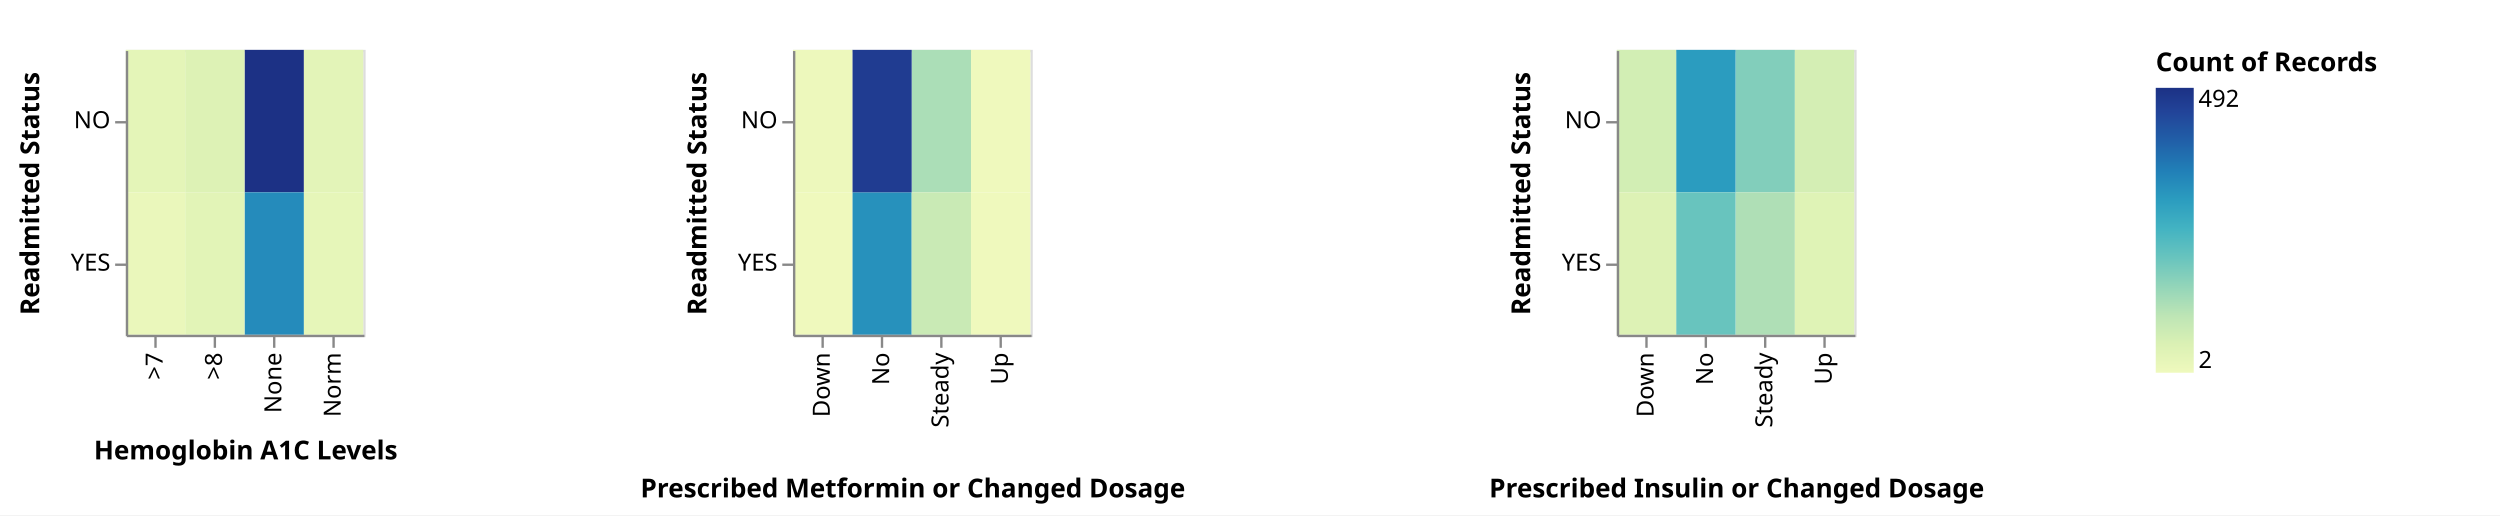
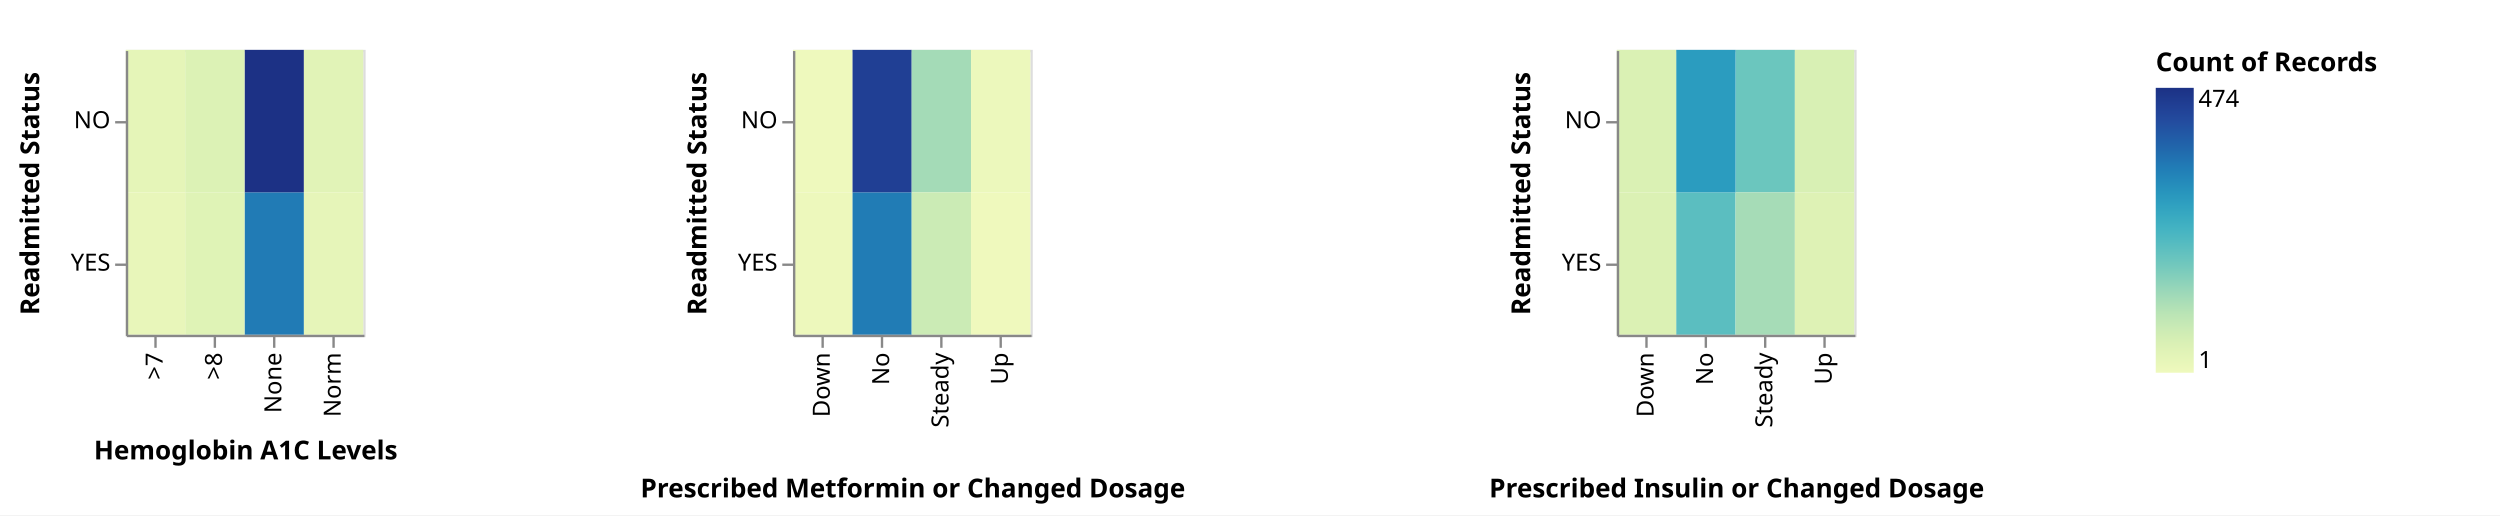
<svg xmlns="http://www.w3.org/2000/svg" version="1.1" class="marks" width="1053" height="217" viewBox="0 0 1053 217">
  <rect width="1053" height="217" fill="white" />
  <g fill="none" stroke-miterlimit="10" transform="translate(53,21)">
    <g class="mark-group role-frame root" role="graphics-object" aria-roledescription="group mark container">
      <g transform="translate(0,0)">
        <path class="background" aria-hidden="true" d="M0,0h0v120h0Z" />
        <g>
          <g class="mark-group role-scope concat_0_group" role="graphics-object" aria-roledescription="group mark container">
            <g transform="translate(0,0)">
              <path class="background" aria-hidden="true" d="M0.5,0.5h100v120h-100Z" stroke="#ddd" />
              <g>
                <g class="mark-rect role-mark concat_0_marks" role="graphics-object" aria-roledescription="rect mark container">
-                   <path aria-label="Count of Records: 492; Hemoglobin A1C Levels: None; Readmitted Status: NO" role="graphics-symbol" aria-roledescription="rect mark" d="M50,0h25v60h-25Z" fill="rgb(28, 49, 133)" />
-                   <path aria-label="Count of Records: 329; Hemoglobin A1C Levels: None; Readmitted Status: YES" role="graphics-symbol" aria-roledescription="rect mark" d="M50,60h25v60h-25Z" fill="rgb(37, 139, 187)" />
-                   <path aria-label="Count of Records: 35; Hemoglobin A1C Levels: &gt;8; Readmitted Status: YES" role="graphics-symbol" aria-roledescription="rect mark" d="M25,60h25v60h-25Z" fill="rgb(226, 244, 183)" />
-                   <path aria-label="Count of Records: 23; Hemoglobin A1C Levels: Norm; Readmitted Status: YES" role="graphics-symbol" aria-roledescription="rect mark" d="M75,60h25v60h-25Z" fill="rgb(230, 246, 185)" />
-                   <path aria-label="Count of Records: 46; Hemoglobin A1C Levels: &gt;8; Readmitted Status: NO" role="graphics-symbol" aria-roledescription="rect mark" d="M25,0h25v60h-25Z" fill="rgb(221, 242, 181)" />
-                   <path aria-label="Count of Records: 15; Hemoglobin A1C Levels: &gt;7; Readmitted Status: YES" role="graphics-symbol" aria-roledescription="rect mark" d="M0,60h25v60h-25Z" fill="rgb(234, 247, 187)" />
-                   <path aria-label="Count of Records: 31; Hemoglobin A1C Levels: Norm; Readmitted Status: NO" role="graphics-symbol" aria-roledescription="rect mark" d="M75,0h25v60h-25Z" fill="rgb(227, 244, 184)" />
-                   <path aria-label="Count of Records: 29; Hemoglobin A1C Levels: &gt;7; Readmitted Status: NO" role="graphics-symbol" aria-roledescription="rect mark" d="M0,0h25v60h-25Z" fill="rgb(228, 245, 184)" />
+                   <path aria-label="Count of Records: 343; Hemoglobin A1C Levels: None; Readmitted Status: YES" role="graphics-symbol" aria-roledescription="rect mark" d="M50,60h25v60h-25Z" fill="rgb(33, 123, 181)" />
+                   <path aria-label="Count of Records: 474; Hemoglobin A1C Levels: None; Readmitted Status: NO" role="graphics-symbol" aria-roledescription="rect mark" d="M50,0h25v60h-25Z" fill="rgb(28, 49, 133)" />
+                   <path aria-label="Count of Records: 39; Hemoglobin A1C Levels: &gt;8; Readmitted Status: YES" role="graphics-symbol" aria-roledescription="rect mark" d="M25,60h25v60h-25Z" fill="rgb(223, 243, 182)" />
+                   <path aria-label="Count of Records: 45; Hemoglobin A1C Levels: &gt;8; Readmitted Status: NO" role="graphics-symbol" aria-roledescription="rect mark" d="M25,0h25v60h-25Z" fill="rgb(220, 242, 181)" />
+                   <path aria-label="Count of Records: 35; Hemoglobin A1C Levels: Norm; Readmitted Status: NO" role="graphics-symbol" aria-roledescription="rect mark" d="M75,0h25v60h-25Z" fill="rgb(225, 243, 183)" />
+                   <path aria-label="Count of Records: 25; Hemoglobin A1C Levels: &gt;7; Readmitted Status: NO" role="graphics-symbol" aria-roledescription="rect mark" d="M0,0h25v60h-25Z" fill="rgb(229, 245, 184)" />
+                   <path aria-label="Count of Records: 22; Hemoglobin A1C Levels: Norm; Readmitted Status: YES" role="graphics-symbol" aria-roledescription="rect mark" d="M75,60h25v60h-25Z" fill="rgb(230, 245, 185)" />
+                   <path aria-label="Count of Records: 17; Hemoglobin A1C Levels: &gt;7; Readmitted Status: YES" role="graphics-symbol" aria-roledescription="rect mark" d="M0,60h25v60h-25Z" fill="rgb(232, 246, 186)" />
                </g>
                <g class="mark-group role-axis" role="graphics-symbol" aria-roledescription="axis" aria-label="X-axis titled 'Hemoglobin A1C Levels' for a discrete scale with 4 values: &gt;7, &gt;8, None, Norm">
                  <g transform="translate(0.5,120.5)">
                    <path class="background" aria-hidden="true" d="M0,0h0v0h0Z" pointer-events="none" />
                    <g>
                      <g class="mark-rule role-axis-tick" pointer-events="none">
                        <line transform="translate(12,0)" x2="0" y2="5" stroke="#888" stroke-width="1" opacity="1" />
                        <line transform="translate(37,0)" x2="0" y2="5" stroke="#888" stroke-width="1" opacity="1" />
                        <line transform="translate(62,0)" x2="0" y2="5" stroke="#888" stroke-width="1" opacity="1" />
                        <line transform="translate(87,0)" x2="0" y2="5" stroke="#888" stroke-width="1" opacity="1" />
                      </g>
                      <g class="mark-text role-axis-label" pointer-events="none">
                        <text text-anchor="end" transform="translate(12,7) rotate(270) translate(0,3)" font-family="sans-serif" font-size="10px" fill="#000" opacity="1">&gt;7</text>
                        <text text-anchor="end" transform="translate(37,7) rotate(270) translate(0,3)" font-family="sans-serif" font-size="10px" fill="#000" opacity="1">&gt;8</text>
                        <text text-anchor="end" transform="translate(62,7) rotate(270) translate(0,3)" font-family="sans-serif" font-size="10px" fill="#000" opacity="1">None</text>
                        <text text-anchor="end" transform="translate(87,7) rotate(270) translate(0,3)" font-family="sans-serif" font-size="10px" fill="#000" opacity="1">Norm</text>
                      </g>
                      <g class="mark-rule role-axis-domain" pointer-events="none">
                        <line transform="translate(0,0)" x2="100" y2="0" stroke="#888" stroke-width="1" opacity="1" />
                      </g>
                      <g class="mark-text role-axis-title" pointer-events="none">
                        <text text-anchor="middle" transform="translate(50,52)" font-family="sans-serif" font-size="11px" font-weight="bold" fill="#000" opacity="1">Hemoglobin A1C Levels</text>
                      </g>
                    </g>
                    <path class="foreground" aria-hidden="true" d="" pointer-events="none" display="none" />
                  </g>
                </g>
                <g class="mark-group role-axis" role="graphics-symbol" aria-roledescription="axis" aria-label="Y-axis titled 'Readmitted Status' for a discrete scale with 2 values: NO, YES">
                  <g transform="translate(0.5,0.5)">
                    <path class="background" aria-hidden="true" d="M0,0h0v0h0Z" pointer-events="none" />
                    <g>
                      <g class="mark-rule role-axis-tick" pointer-events="none">
                        <line transform="translate(0,30)" x2="-5" y2="0" stroke="#888" stroke-width="1" opacity="1" />
                        <line transform="translate(0,90)" x2="-5" y2="0" stroke="#888" stroke-width="1" opacity="1" />
                      </g>
                      <g class="mark-text role-axis-label" pointer-events="none">
                        <text text-anchor="end" transform="translate(-7,32.5)" font-family="sans-serif" font-size="10px" fill="#000" opacity="1">NO</text>
                        <text text-anchor="end" transform="translate(-7,92.5)" font-family="sans-serif" font-size="10px" fill="#000" opacity="1">YES</text>
                      </g>
                      <g class="mark-rule role-axis-domain" pointer-events="none">
                        <line transform="translate(0,0)" x2="0" y2="120" stroke="#888" stroke-width="1" opacity="1" />
                      </g>
                      <g class="mark-text role-axis-title" pointer-events="none">
                        <text text-anchor="middle" transform="translate(-35,60) rotate(-90) translate(0,-2)" font-family="sans-serif" font-size="11px" font-weight="bold" fill="#000" opacity="1">Readmitted Status</text>
                      </g>
                    </g>
                    <path class="foreground" aria-hidden="true" d="" pointer-events="none" display="none" />
                  </g>
                </g>
              </g>
              <path class="foreground" aria-hidden="true" d="" display="none" />
            </g>
          </g>
          <g class="mark-group role-scope concat_1_group" role="graphics-object" aria-roledescription="group mark container">
            <g transform="translate(281,0)">
              <path class="background" aria-hidden="true" d="M0.5,0.5h100v120h-100Z" stroke="#ddd" />
              <g>
                <g class="mark-rect role-mark concat_1_marks" role="graphics-object" aria-roledescription="rect mark container">
-                   <path aria-label="Count of Records: 121; Prescribed Metformin or Changed Dosage: Steady; Readmitted Status: NO" role="graphics-symbol" aria-roledescription="rect mark" d="M50,0h25v60h-25Z" fill="rgb(171, 222, 183)" />
-                   <path aria-label="Count of Records: 318; Prescribed Metformin or Changed Dosage: No; Readmitted Status: YES" role="graphics-symbol" aria-roledescription="rect mark" d="M25,60h25v60h-25Z" fill="rgb(39, 145, 188)" />
-                   <path aria-label="Count of Records: 467; Prescribed Metformin or Changed Dosage: No; Readmitted Status: NO" role="graphics-symbol" aria-roledescription="rect mark" d="M25,0h25v60h-25Z" fill="rgb(32, 60, 145)" />
-                   <path aria-label="Count of Records: 80; Prescribed Metformin or Changed Dosage: Steady; Readmitted Status: YES" role="graphics-symbol" aria-roledescription="rect mark" d="M50,60h25v60h-25Z" fill="rgb(201, 234, 181)" />
-                   <path aria-label="Count of Records: 2; Prescribed Metformin or Changed Dosage: Up; Readmitted Status: YES" role="graphics-symbol" aria-roledescription="rect mark" d="M75,60h25v60h-25Z" fill="rgb(239, 249, 189)" />
-                   <path aria-label="Count of Records: 3; Prescribed Metformin or Changed Dosage: Up; Readmitted Status: NO" role="graphics-symbol" aria-roledescription="rect mark" d="M75,0h25v60h-25Z" fill="rgb(239, 249, 189)" />
-                   <path aria-label="Count of Records: 2; Prescribed Metformin or Changed Dosage: Down; Readmitted Status: YES" role="graphics-symbol" aria-roledescription="rect mark" d="M0,60h25v60h-25Z" fill="rgb(239, 249, 189)" />
-                   <path aria-label="Count of Records: 7; Prescribed Metformin or Changed Dosage: Down; Readmitted Status: NO" role="graphics-symbol" aria-roledescription="rect mark" d="M0,0h25v60h-25Z" fill="rgb(237, 248, 188)" />
+                   <path aria-label="Count of Records: 342; Prescribed Metformin or Changed Dosage: No; Readmitted Status: YES" role="graphics-symbol" aria-roledescription="rect mark" d="M25,60h25v60h-25Z" fill="rgb(33, 124, 181)" />
+                   <path aria-label="Count of Records: 444; Prescribed Metformin or Changed Dosage: No; Readmitted Status: NO" role="graphics-symbol" aria-roledescription="rect mark" d="M25,0h25v60h-25Z" fill="rgb(32, 63, 148)" />
+                   <path aria-label="Count of Records: 124; Prescribed Metformin or Changed Dosage: Steady; Readmitted Status: NO" role="graphics-symbol" aria-roledescription="rect mark" d="M50,0h25v60h-25Z" fill="rgb(164, 219, 183)" />
+                   <path aria-label="Count of Records: 8; Prescribed Metformin or Changed Dosage: Up; Readmitted Status: NO" role="graphics-symbol" aria-roledescription="rect mark" d="M75,0h25v60h-25Z" fill="rgb(236, 248, 188)" />
+                   <path aria-label="Count of Records: 73; Prescribed Metformin or Changed Dosage: Steady; Readmitted Status: YES" role="graphics-symbol" aria-roledescription="rect mark" d="M50,60h25v60h-25Z" fill="rgb(203, 235, 181)" />
+                   <path aria-label="Count of Records: 3; Prescribed Metformin or Changed Dosage: Down; Readmitted Status: NO" role="graphics-symbol" aria-roledescription="rect mark" d="M0,0h25v60h-25Z" fill="rgb(238, 249, 189)" />
+                   <path aria-label="Count of Records: 1; Prescribed Metformin or Changed Dosage: Up; Readmitted Status: YES" role="graphics-symbol" aria-roledescription="rect mark" d="M75,60h25v60h-25Z" fill="rgb(239, 249, 189)" />
+                   <path aria-label="Count of Records: 5; Prescribed Metformin or Changed Dosage: Down; Readmitted Status: YES" role="graphics-symbol" aria-roledescription="rect mark" d="M0,60h25v60h-25Z" fill="rgb(237, 248, 188)" />
                </g>
                <g class="mark-group role-axis" role="graphics-symbol" aria-roledescription="axis" aria-label="X-axis titled 'Prescribed Metformin or Changed Dosage' for a discrete scale with 4 values: Down, No, Steady, Up">
                  <g transform="translate(0.5,120.5)">
                    <path class="background" aria-hidden="true" d="M0,0h0v0h0Z" pointer-events="none" />
                    <g>
                      <g class="mark-rule role-axis-tick" pointer-events="none">
                        <line transform="translate(12,0)" x2="0" y2="5" stroke="#888" stroke-width="1" opacity="1" />
                        <line transform="translate(37,0)" x2="0" y2="5" stroke="#888" stroke-width="1" opacity="1" />
                        <line transform="translate(62,0)" x2="0" y2="5" stroke="#888" stroke-width="1" opacity="1" />
                        <line transform="translate(87,0)" x2="0" y2="5" stroke="#888" stroke-width="1" opacity="1" />
                      </g>
                      <g class="mark-text role-axis-label" pointer-events="none">
                        <text text-anchor="end" transform="translate(12,7) rotate(270) translate(0,3)" font-family="sans-serif" font-size="10px" fill="#000" opacity="1">Down</text>
                        <text text-anchor="end" transform="translate(37,7) rotate(270) translate(0,3)" font-family="sans-serif" font-size="10px" fill="#000" opacity="1">No</text>
                        <text text-anchor="end" transform="translate(62,7) rotate(270) translate(0,3)" font-family="sans-serif" font-size="10px" fill="#000" opacity="1">Steady</text>
                        <text text-anchor="end" transform="translate(87,7) rotate(270) translate(0,3)" font-family="sans-serif" font-size="10px" fill="#000" opacity="1">Up</text>
                      </g>
                      <g class="mark-rule role-axis-domain" pointer-events="none">
                        <line transform="translate(0,0)" x2="100" y2="0" stroke="#888" stroke-width="1" opacity="1" />
                      </g>
                      <g class="mark-text role-axis-title" pointer-events="none">
                        <text text-anchor="middle" transform="translate(50,68)" font-family="sans-serif" font-size="11px" font-weight="bold" fill="#000" opacity="1">Prescribed Metformin or Changed Dosage</text>
                      </g>
                    </g>
                    <path class="foreground" aria-hidden="true" d="" pointer-events="none" display="none" />
                  </g>
                </g>
                <g class="mark-group role-axis" role="graphics-symbol" aria-roledescription="axis" aria-label="Y-axis titled 'Readmitted Status' for a discrete scale with 2 values: NO, YES">
                  <g transform="translate(0.5,0.5)">
                    <path class="background" aria-hidden="true" d="M0,0h0v0h0Z" pointer-events="none" />
                    <g>
                      <g class="mark-rule role-axis-tick" pointer-events="none">
                        <line transform="translate(0,30)" x2="-5" y2="0" stroke="#888" stroke-width="1" opacity="1" />
                        <line transform="translate(0,90)" x2="-5" y2="0" stroke="#888" stroke-width="1" opacity="1" />
                      </g>
                      <g class="mark-text role-axis-label" pointer-events="none">
                        <text text-anchor="end" transform="translate(-7,32.5)" font-family="sans-serif" font-size="10px" fill="#000" opacity="1">NO</text>
                        <text text-anchor="end" transform="translate(-7,92.5)" font-family="sans-serif" font-size="10px" fill="#000" opacity="1">YES</text>
                      </g>
                      <g class="mark-rule role-axis-domain" pointer-events="none">
                        <line transform="translate(0,0)" x2="0" y2="120" stroke="#888" stroke-width="1" opacity="1" />
                      </g>
                      <g class="mark-text role-axis-title" pointer-events="none">
                        <text text-anchor="middle" transform="translate(-35,60) rotate(-90) translate(0,-2)" font-family="sans-serif" font-size="11px" font-weight="bold" fill="#000" opacity="1">Readmitted Status</text>
                      </g>
                    </g>
                    <path class="foreground" aria-hidden="true" d="" pointer-events="none" display="none" />
                  </g>
                </g>
              </g>
              <path class="foreground" aria-hidden="true" d="" display="none" />
            </g>
          </g>
          <g class="mark-group role-scope concat_2_group" role="graphics-object" aria-roledescription="group mark container">
            <g transform="translate(628,0)">
              <path class="background" aria-hidden="true" d="M0.5,0.5h100v120h-100Z" stroke="#ddd" />
              <g>
                <g class="mark-rect role-mark concat_2_marks" role="graphics-object" aria-roledescription="rect mark container">
-                   <path aria-label="Count of Records: 170; Prescribed Insulin or Changed Dosage: Steady; Readmitted Status: NO" role="graphics-symbol" aria-roledescription="rect mark" d="M50,0h25v60h-25Z" fill="rgb(130, 206, 187)" />
-                   <path aria-label="Count of Records: 117; Prescribed Insulin or Changed Dosage: Steady; Readmitted Status: YES" role="graphics-symbol" aria-roledescription="rect mark" d="M50,60h25v60h-25Z" fill="rgb(175, 223, 182)" />
-                   <path aria-label="Count of Records: 300; Prescribed Insulin or Changed Dosage: No; Readmitted Status: NO" role="graphics-symbol" aria-roledescription="rect mark" d="M25,0h25v60h-25Z" fill="rgb(43, 156, 191)" />
-                   <path aria-label="Count of Records: 40; Prescribed Insulin or Changed Dosage: Up; Readmitted Status: YES" role="graphics-symbol" aria-roledescription="rect mark" d="M75,60h25v60h-25Z" fill="rgb(223, 243, 182)" />
-                   <path aria-label="Count of Records: 63; Prescribed Insulin or Changed Dosage: Up; Readmitted Status: NO" role="graphics-symbol" aria-roledescription="rect mark" d="M75,0h25v60h-25Z" fill="rgb(212, 238, 180)" />
-                   <path aria-label="Count of Records: 65; Prescribed Insulin or Changed Dosage: Down; Readmitted Status: NO" role="graphics-symbol" aria-roledescription="rect mark" d="M0,0h25v60h-25Z" fill="rgb(210, 238, 180)" />
-                   <path aria-label="Count of Records: 200; Prescribed Insulin or Changed Dosage: No; Readmitted Status: YES" role="graphics-symbol" aria-roledescription="rect mark" d="M25,60h25v60h-25Z" fill="rgb(104, 196, 190)" />
-                   <path aria-label="Count of Records: 45; Prescribed Insulin or Changed Dosage: Down; Readmitted Status: YES" role="graphics-symbol" aria-roledescription="rect mark" d="M0,60h25v60h-25Z" fill="rgb(221, 242, 181)" />
+                   <path aria-label="Count of Records: 209; Prescribed Insulin or Changed Dosage: No; Readmitted Status: YES" role="graphics-symbol" aria-roledescription="rect mark" d="M25,60h25v60h-25Z" fill="rgb(91, 190, 192)" />
+                   <path aria-label="Count of Records: 188; Prescribed Insulin or Changed Dosage: Steady; Readmitted Status: NO" role="graphics-symbol" aria-roledescription="rect mark" d="M50,0h25v60h-25Z" fill="rgb(107, 198, 190)" />
+                   <path aria-label="Count of Records: 122; Prescribed Insulin or Changed Dosage: Steady; Readmitted Status: YES" role="graphics-symbol" aria-roledescription="rect mark" d="M50,60h25v60h-25Z" fill="rgb(166, 220, 183)" />
+                   <path aria-label="Count of Records: 288; Prescribed Insulin or Changed Dosage: No; Readmitted Status: NO" role="graphics-symbol" aria-roledescription="rect mark" d="M25,0h25v60h-25Z" fill="rgb(43, 156, 191)" />
+                   <path aria-label="Count of Records: 50; Prescribed Insulin or Changed Dosage: Down; Readmitted Status: NO" role="graphics-symbol" aria-roledescription="rect mark" d="M0,0h25v60h-25Z" fill="rgb(218, 241, 180)" />
+                   <path aria-label="Count of Records: 41; Prescribed Insulin or Changed Dosage: Up; Readmitted Status: YES" role="graphics-symbol" aria-roledescription="rect mark" d="M75,60h25v60h-25Z" fill="rgb(222, 242, 181)" />
+                   <path aria-label="Count of Records: 53; Prescribed Insulin or Changed Dosage: Up; Readmitted Status: NO" role="graphics-symbol" aria-roledescription="rect mark" d="M75,0h25v60h-25Z" fill="rgb(216, 240, 180)" />
+                   <path aria-label="Count of Records: 49; Prescribed Insulin or Changed Dosage: Down; Readmitted Status: YES" role="graphics-symbol" aria-roledescription="rect mark" d="M0,60h25v60h-25Z" fill="rgb(219, 241, 180)" />
                </g>
                <g class="mark-group role-axis" role="graphics-symbol" aria-roledescription="axis" aria-label="X-axis titled 'Prescribed Insulin or Changed Dosage' for a discrete scale with 4 values: Down, No, Steady, Up">
                  <g transform="translate(0.5,120.5)">
                    <path class="background" aria-hidden="true" d="M0,0h0v0h0Z" pointer-events="none" />
                    <g>
                      <g class="mark-rule role-axis-tick" pointer-events="none">
                        <line transform="translate(12,0)" x2="0" y2="5" stroke="#888" stroke-width="1" opacity="1" />
                        <line transform="translate(37,0)" x2="0" y2="5" stroke="#888" stroke-width="1" opacity="1" />
                        <line transform="translate(62,0)" x2="0" y2="5" stroke="#888" stroke-width="1" opacity="1" />
                        <line transform="translate(87,0)" x2="0" y2="5" stroke="#888" stroke-width="1" opacity="1" />
                      </g>
                      <g class="mark-text role-axis-label" pointer-events="none">
                        <text text-anchor="end" transform="translate(12,7) rotate(270) translate(0,3)" font-family="sans-serif" font-size="10px" fill="#000" opacity="1">Down</text>
                        <text text-anchor="end" transform="translate(37,7) rotate(270) translate(0,3)" font-family="sans-serif" font-size="10px" fill="#000" opacity="1">No</text>
                        <text text-anchor="end" transform="translate(62,7) rotate(270) translate(0,3)" font-family="sans-serif" font-size="10px" fill="#000" opacity="1">Steady</text>
                        <text text-anchor="end" transform="translate(87,7) rotate(270) translate(0,3)" font-family="sans-serif" font-size="10px" fill="#000" opacity="1">Up</text>
                      </g>
                      <g class="mark-rule role-axis-domain" pointer-events="none">
                        <line transform="translate(0,0)" x2="100" y2="0" stroke="#888" stroke-width="1" opacity="1" />
                      </g>
                      <g class="mark-text role-axis-title" pointer-events="none">
                        <text text-anchor="middle" transform="translate(50,68)" font-family="sans-serif" font-size="11px" font-weight="bold" fill="#000" opacity="1">Prescribed Insulin or Changed Dosage</text>
                      </g>
                    </g>
                    <path class="foreground" aria-hidden="true" d="" pointer-events="none" display="none" />
                  </g>
                </g>
                <g class="mark-group role-axis" role="graphics-symbol" aria-roledescription="axis" aria-label="Y-axis titled 'Readmitted Status' for a discrete scale with 2 values: NO, YES">
                  <g transform="translate(0.5,0.5)">
                    <path class="background" aria-hidden="true" d="M0,0h0v0h0Z" pointer-events="none" />
                    <g>
                      <g class="mark-rule role-axis-tick" pointer-events="none">
                        <line transform="translate(0,30)" x2="-5" y2="0" stroke="#888" stroke-width="1" opacity="1" />
                        <line transform="translate(0,90)" x2="-5" y2="0" stroke="#888" stroke-width="1" opacity="1" />
                      </g>
                      <g class="mark-text role-axis-label" pointer-events="none">
                        <text text-anchor="end" transform="translate(-7,32.5)" font-family="sans-serif" font-size="10px" fill="#000" opacity="1">NO</text>
                        <text text-anchor="end" transform="translate(-7,92.5)" font-family="sans-serif" font-size="10px" fill="#000" opacity="1">YES</text>
                      </g>
                      <g class="mark-rule role-axis-domain" pointer-events="none">
                        <line transform="translate(0,0)" x2="0" y2="120" stroke="#888" stroke-width="1" opacity="1" />
                      </g>
                      <g class="mark-text role-axis-title" pointer-events="none">
                        <text text-anchor="middle" transform="translate(-35,60) rotate(-90) translate(0,-2)" font-family="sans-serif" font-size="11px" font-weight="bold" fill="#000" opacity="1">Readmitted Status</text>
                      </g>
                    </g>
                    <path class="foreground" aria-hidden="true" d="" pointer-events="none" display="none" />
                  </g>
                </g>
              </g>
              <path class="foreground" aria-hidden="true" d="" display="none" />
            </g>
          </g>
-           <g class="mark-group role-legend" role="graphics-symbol" aria-roledescription="legend" aria-label="Gradient legend titled 'Count of Records' for fill color with values from 2 to 492">
+           <g class="mark-group role-legend" role="graphics-symbol" aria-roledescription="legend" aria-label="Gradient legend titled 'Count of Records' for fill color with values from 1 to 474">
            <g transform="translate(855,0)">
              <path class="background" aria-hidden="true" d="M0,0h140v136h-140Z" pointer-events="none" />
              <g>
                <g class="mark-group role-legend-entry">
                  <g transform="translate(0,16)">
                    <path class="background" aria-hidden="true" d="M0,0h0v0h0Z" pointer-events="none" />
                    <g>
                      <g class="mark-rect role-legend-gradient" pointer-events="none">
                        <path d="M0,0h16v120h-16Z" fill="url(#gradient_0)" stroke="#ddd" stroke-width="0" opacity="1" />
                      </g>
                      <g class="mark-text role-legend-label" pointer-events="none">
-                         <text text-anchor="start" transform="translate(18,118)" font-family="sans-serif" font-size="10px" fill="#000" opacity="1">2</text>
-                         <text text-anchor="start" transform="translate(18,8)" font-family="sans-serif" font-size="10px" fill="#000" opacity="1">492</text>
+                         <text text-anchor="start" transform="translate(18,118)" font-family="sans-serif" font-size="10px" fill="#000" opacity="1">1</text>
+                         <text text-anchor="start" transform="translate(18,8)" font-family="sans-serif" font-size="10px" fill="#000" opacity="1">474</text>
                      </g>
                    </g>
                    <path class="foreground" aria-hidden="true" d="" pointer-events="none" display="none" />
                  </g>
                </g>
                <g class="mark-text role-legend-title" pointer-events="none">
                  <text text-anchor="start" transform="translate(0,9)" font-family="sans-serif" font-size="11px" font-weight="bold" fill="#000" opacity="1">Count of Records</text>
                </g>
              </g>
              <path class="foreground" aria-hidden="true" d="" pointer-events="none" display="none" />
            </g>
          </g>
        </g>
        <path class="foreground" aria-hidden="true" d="" display="none" />
      </g>
    </g>
  </g>
  <defs>
    <linearGradient id="gradient_0" x1="0" x2="0" y1="1" y2="0">
      <stop offset="0" stop-color="rgb(239, 249, 189)" />
-       <stop offset="0.098" stop-color="rgb(219, 241, 180)" />
-       <stop offset="0.2" stop-color="rgb(189, 229, 181)" />
-       <stop offset="0.302" stop-color="rgb(147, 213, 185)" />
-       <stop offset="0.404" stop-color="rgb(104, 196, 190)" />
-       <stop offset="0.506" stop-color="rgb(67, 179, 194)" />
-       <stop offset="0.608" stop-color="rgb(43, 156, 191)" />
-       <stop offset="0.71" stop-color="rgb(33, 127, 183)" />
-       <stop offset="0.812" stop-color="rgb(33, 96, 168)" />
-       <stop offset="0.914" stop-color="rgb(34, 68, 153)" />
+       <stop offset="0.04" stop-color="rgb(231, 246, 185)" />
+       <stop offset="0.082" stop-color="rgb(223, 242, 182)" />
+       <stop offset="0.125" stop-color="rgb(212, 238, 180)" />
+       <stop offset="0.167" stop-color="rgb(199, 233, 181)" />
+       <stop offset="0.209" stop-color="rgb(185, 228, 181)" />
+       <stop offset="0.252" stop-color="rgb(168, 221, 183)" />
+       <stop offset="0.294" stop-color="rgb(151, 214, 185)" />
+       <stop offset="0.336" stop-color="rgb(132, 207, 187)" />
+       <stop offset="0.378" stop-color="rgb(114, 200, 189)" />
+       <stop offset="0.421" stop-color="rgb(98, 193, 191)" />
+       <stop offset="0.463" stop-color="rgb(82, 186, 193)" />
+       <stop offset="0.505" stop-color="rgb(68, 179, 194)" />
+       <stop offset="0.548" stop-color="rgb(57, 170, 193)" />
+       <stop offset="0.59" stop-color="rgb(47, 160, 192)" />
+       <stop offset="0.632" stop-color="rgb(40, 149, 189)" />
+       <stop offset="0.674" stop-color="rgb(36, 137, 186)" />
+       <stop offset="0.717" stop-color="rgb(33, 125, 182)" />
+       <stop offset="0.759" stop-color="rgb(33, 112, 176)" />
+       <stop offset="0.801" stop-color="rgb(33, 99, 170)" />
+       <stop offset="0.844" stop-color="rgb(34, 87, 164)" />
+       <stop offset="0.886" stop-color="rgb(35, 75, 158)" />
+       <stop offset="0.928" stop-color="rgb(33, 65, 150)" />
+       <stop offset="0.97" stop-color="rgb(30, 56, 140)" />
      <stop offset="1" stop-color="rgb(28, 49, 133)" />
    </linearGradient>
  </defs>
</svg>
